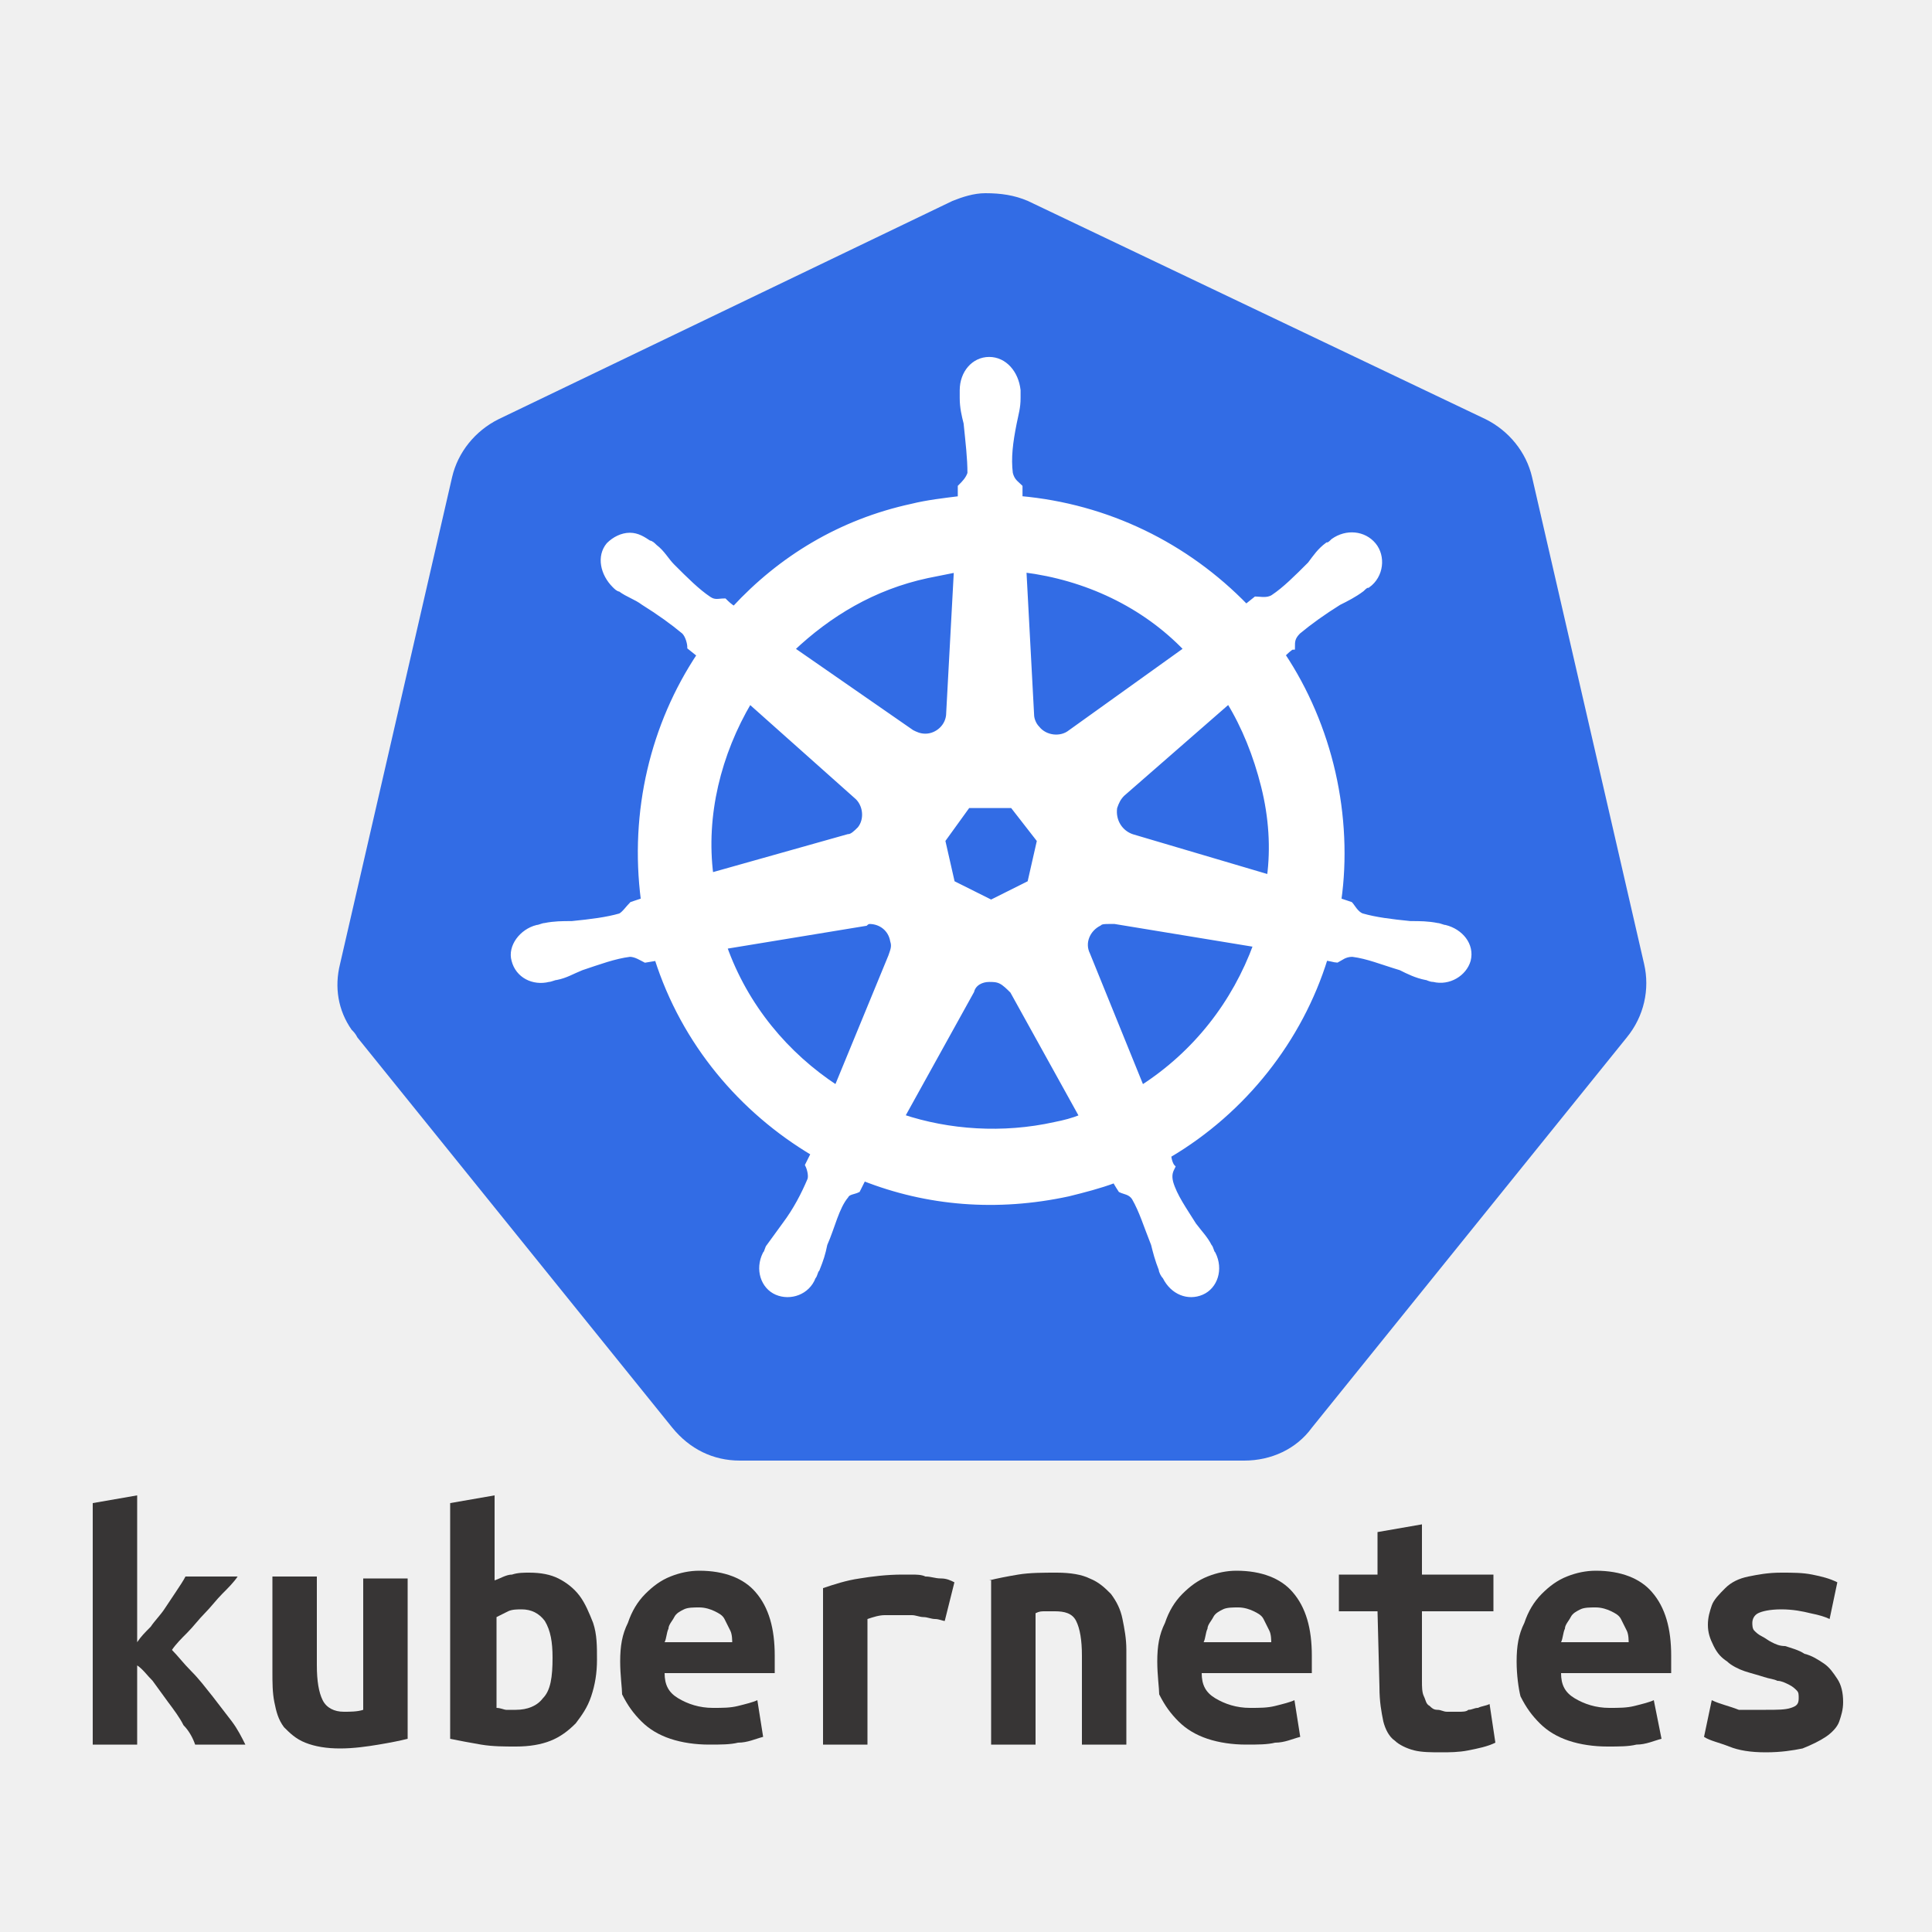
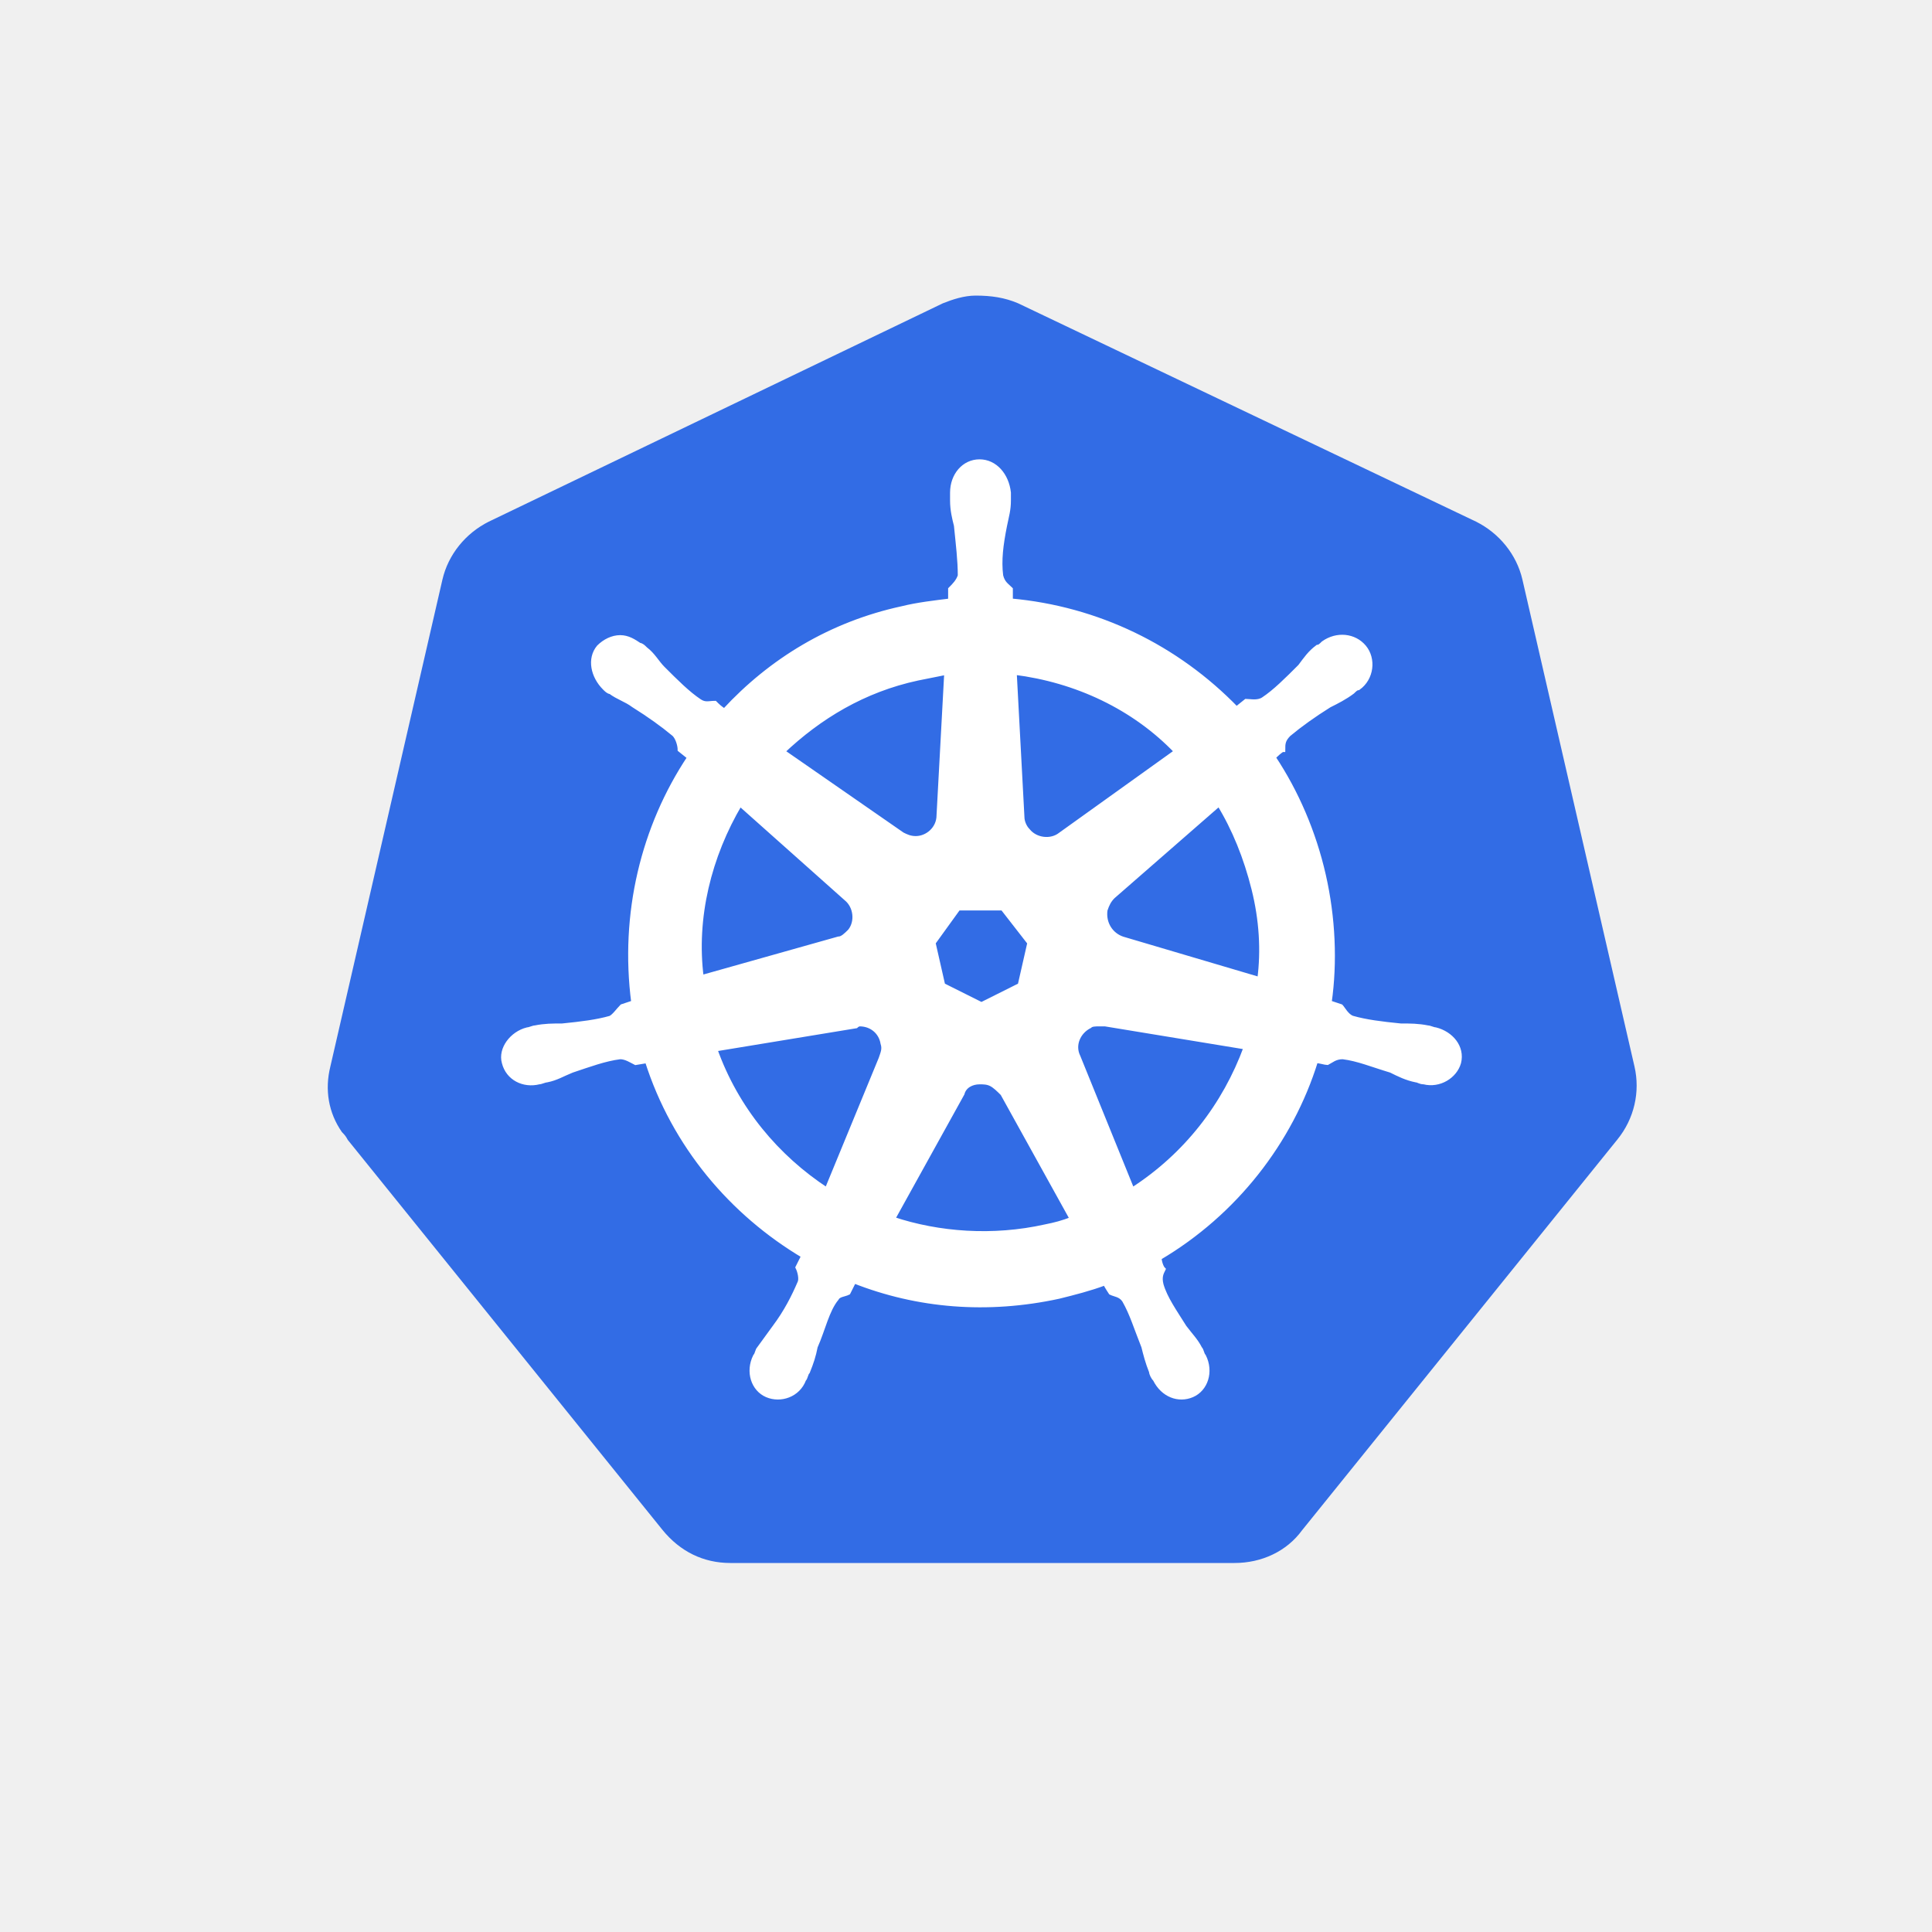
- <svg xmlns="http://www.w3.org/2000/svg" version="1.1" x="0px" y="0px" viewBox="0 0 100 100" style="enable-background:new 0 0 100 100;" xml:space="preserve">
+ <svg xmlns="http://www.w3.org/2000/svg" version="1.1" id="Layer_1" x="0px" y="0px" viewBox="0 0 100 100" style="enable-background:new 0 0 100 100;" xml:space="preserve">
  <style type="text/css">
- 	.st0{fill:#95A5A6;}
- 	.st1{fill:#0075A8;}
- 	.st2{fill:#0EB7ED;}
- 	.st3{fill:#D3EDF1;}
- 	.st4{fill:none;stroke:#000000;stroke-width:0.5;stroke-miterlimit:10;}
- 	.st5{fill:#394D54;}
- 	.st6{fill:#39B7E1;}
- 	.st7{fill:#FFFFFF;}
- 	.st8{fill:#336EE5;}
- 	.st9{fill:none;stroke:#FFFFFF;stroke-width:0.274;}
- 	.st10{fill:#373535;}
- 	.st11{fill:#0074AA;}
- 	.st12{fill:#00C8FA;}
- 	.st13{fill:#00A9D2;}
- 	.st14{fill:#326CE5;}
- 	.st15{fill:#FFFFFF;stroke:#FFFFFF;stroke-width:0.25;}
- 	.st16{opacity:0.5;fill:#0EB7ED;}
+ 	.st0{fill:#326CE5;}
+ 	.st1{fill:#FFFFFF;stroke:#FFFFFF;stroke-width:0.25;}
</style>
  <g id="Layer_2">
</g>
-   <g id="Layer_1">
-     <g>
-       <path id="path254_1_" class="st10" d="M7.1,85c0.2-0.3,0.4-0.5,0.7-0.8c0.2-0.3,0.5-0.6,0.7-0.9c0.2-0.3,0.4-0.6,0.6-0.9    c0.2-0.3,0.4-0.6,0.5-0.8h2.7c-0.2,0.3-0.5,0.6-0.8,0.9c-0.3,0.3-0.6,0.7-0.9,1c-0.3,0.3-0.6,0.7-0.9,1c-0.3,0.3-0.6,0.6-0.8,0.9    c0.3,0.3,0.6,0.7,1,1.1c0.4,0.4,0.7,0.8,1.1,1.3c0.3,0.4,0.7,0.9,1,1.3c0.3,0.4,0.5,0.8,0.7,1.2h-2.6c-0.1-0.3-0.3-0.7-0.6-1    c-0.2-0.4-0.5-0.8-0.8-1.2c-0.3-0.4-0.5-0.7-0.8-1.1c-0.3-0.3-0.5-0.6-0.8-0.8v4.1H4.8V77.8l2.3-0.4V85L7.1,85z" />
-       <path id="path256_1_" class="st10" d="M21.1,90c-0.4,0.1-0.9,0.2-1.5,0.3c-0.6,0.1-1.3,0.2-2,0.2c-0.7,0-1.3-0.1-1.8-0.3    c-0.5-0.2-0.8-0.5-1.1-0.8c-0.3-0.4-0.4-0.8-0.5-1.3c-0.1-0.5-0.1-1-0.1-1.6v-4.9h2.3v4.6c0,0.8,0.1,1.4,0.3,1.8    c0.2,0.4,0.6,0.6,1.1,0.6c0.3,0,0.7,0,1-0.1v-6.8h2.3L21.1,90L21.1,90z" />
-       <path id="path258_1_" class="st10" d="M28.6,85.8c0-0.8-0.1-1.4-0.4-1.9c-0.3-0.4-0.7-0.6-1.2-0.6c-0.2,0-0.5,0-0.7,0.1    c-0.2,0.1-0.4,0.2-0.6,0.3v4.7c0.2,0,0.4,0.1,0.5,0.1c0.2,0,0.4,0,0.5,0c0.6,0,1.1-0.2,1.4-0.6C28.5,87.5,28.6,86.8,28.6,85.8    L28.6,85.8z M30.9,85.9c0,0.7-0.1,1.3-0.3,1.9c-0.2,0.6-0.5,1-0.8,1.4c-0.4,0.4-0.8,0.7-1.3,0.9c-0.5,0.2-1.1,0.3-1.8,0.3    c-0.6,0-1.2,0-1.8-0.1c-0.6-0.1-1.1-0.2-1.6-0.3V77.8l2.3-0.4v4.4c0.3-0.1,0.6-0.3,0.9-0.3c0.3-0.1,0.6-0.1,0.9-0.1    c0.6,0,1.1,0.1,1.5,0.3c0.4,0.2,0.8,0.5,1.1,0.9c0.3,0.4,0.5,0.9,0.7,1.4C30.9,84.6,30.9,85.2,30.9,85.9" />
-       <path id="path260_1_" class="st10" d="M32.1,86c0-0.8,0.1-1.4,0.4-2c0.2-0.6,0.5-1.1,0.9-1.5c0.4-0.4,0.8-0.7,1.3-0.9    c0.5-0.2,1-0.3,1.5-0.3c1.3,0,2.3,0.4,2.9,1.1c0.7,0.8,1,1.9,1,3.3c0,0.1,0,0.3,0,0.5c0,0.2,0,0.3,0,0.4h-5.7c0,0.6,0.2,1,0.7,1.3    c0.5,0.3,1.1,0.5,1.8,0.5c0.5,0,0.9,0,1.3-0.1c0.4-0.1,0.8-0.2,1-0.3l0.3,1.9c-0.4,0.1-0.8,0.3-1.3,0.3c-0.4,0.1-0.9,0.1-1.5,0.1    c-0.7,0-1.4-0.1-2-0.3c-0.6-0.2-1.1-0.5-1.5-0.9c-0.4-0.4-0.7-0.8-1-1.4C32.2,87.4,32.1,86.7,32.1,86L32.1,86z M37.9,85.1    c0-0.2,0-0.5-0.1-0.7c-0.1-0.2-0.2-0.4-0.3-0.6c-0.1-0.2-0.3-0.3-0.5-0.4c-0.2-0.1-0.5-0.2-0.8-0.2c-0.3,0-0.6,0-0.8,0.1    c-0.2,0.1-0.4,0.2-0.5,0.4c-0.1,0.2-0.3,0.4-0.3,0.6c-0.1,0.2-0.1,0.5-0.2,0.7H37.9L37.9,85.1z" />
-       <path id="path262_1_" class="st10" d="M48.9,83.9c-0.1,0-0.3-0.1-0.5-0.1c-0.2,0-0.4-0.1-0.6-0.1c-0.2,0-0.4-0.1-0.6-0.1    c-0.2,0-0.4,0-0.5,0c-0.3,0-0.6,0-0.9,0c-0.3,0-0.6,0.1-0.9,0.2v6.5h-2.3v-8.1c0.6-0.2,1.2-0.4,1.9-0.5c0.6-0.1,1.4-0.2,2.2-0.2    c0.1,0,0.3,0,0.5,0c0.2,0,0.5,0,0.7,0.1c0.3,0,0.5,0.1,0.8,0.1c0.3,0,0.5,0.1,0.7,0.2L48.9,83.9L48.9,83.9z" />
-       <path id="path264_1_" class="st10" d="M51.2,81.8c0.4-0.1,0.9-0.2,1.5-0.3c0.6-0.1,1.3-0.1,2-0.1c0.7,0,1.3,0.1,1.7,0.3    c0.5,0.2,0.8,0.5,1.1,0.8c0.3,0.4,0.5,0.8,0.6,1.3c0.1,0.5,0.2,1,0.2,1.6v4.9H56v-4.6c0-0.8-0.1-1.4-0.3-1.8    c-0.2-0.4-0.6-0.5-1.1-0.5c-0.2,0-0.3,0-0.5,0c-0.2,0-0.3,0-0.5,0.1v6.8h-2.3V81.8z" />
-       <path id="path266_1_" class="st10" d="M59.9,86c0-0.8,0.1-1.4,0.4-2c0.2-0.6,0.5-1.1,0.9-1.5c0.4-0.4,0.8-0.7,1.3-0.9    c0.5-0.2,1-0.3,1.5-0.3c1.3,0,2.3,0.4,2.9,1.1c0.7,0.8,1,1.9,1,3.3c0,0.1,0,0.3,0,0.5c0,0.2,0,0.3,0,0.4h-5.7c0,0.6,0.2,1,0.7,1.3    c0.5,0.3,1.1,0.5,1.8,0.5c0.5,0,0.9,0,1.3-0.1c0.4-0.1,0.8-0.2,1-0.3l0.3,1.9c-0.4,0.1-0.8,0.3-1.3,0.3c-0.4,0.1-0.9,0.1-1.5,0.1    c-0.7,0-1.4-0.1-2-0.3c-0.6-0.2-1.1-0.5-1.5-0.9c-0.4-0.4-0.7-0.8-1-1.4C60,87.4,59.9,86.7,59.9,86L59.9,86z M65.8,85.1    c0-0.2,0-0.5-0.1-0.7c-0.1-0.2-0.2-0.4-0.3-0.6c-0.1-0.2-0.3-0.3-0.5-0.4c-0.2-0.1-0.5-0.2-0.8-0.2c-0.3,0-0.6,0-0.8,0.1    c-0.2,0.1-0.4,0.2-0.5,0.4c-0.1,0.2-0.3,0.4-0.3,0.6c-0.1,0.2-0.1,0.5-0.2,0.7H65.8z" />
-       <path id="path268_1_" class="st10" d="M71.3,83.4h-2v-1.9h2v-2.2l2.3-0.4v2.6h3.7v1.9h-3.7V87c0,0.3,0,0.6,0.1,0.8    c0.1,0.2,0.1,0.4,0.3,0.5c0.1,0.1,0.2,0.2,0.4,0.2c0.2,0,0.3,0.1,0.5,0.1c0.2,0,0.4,0,0.6,0c0.2,0,0.4,0,0.5-0.1    c0.2,0,0.3-0.1,0.5-0.1c0.2-0.1,0.4-0.1,0.6-0.2l0.3,2c-0.4,0.2-0.9,0.3-1.4,0.4c-0.5,0.1-1,0.1-1.4,0.1c-0.5,0-1,0-1.4-0.1    c-0.4-0.1-0.8-0.3-1-0.5c-0.3-0.2-0.5-0.6-0.6-1c-0.1-0.5-0.2-1-0.2-1.8L71.3,83.4L71.3,83.4z" />
-       <path id="path270_1_" class="st10" d="M78.5,86c0-0.8,0.1-1.4,0.4-2c0.2-0.6,0.5-1.1,0.9-1.5c0.4-0.4,0.8-0.7,1.3-0.9    c0.5-0.2,1-0.3,1.5-0.3c1.3,0,2.3,0.4,2.9,1.1c0.7,0.8,1,1.9,1,3.3c0,0.1,0,0.3,0,0.5c0,0.2,0,0.3,0,0.4h-5.7c0,0.6,0.2,1,0.7,1.3    c0.5,0.3,1.1,0.5,1.8,0.5c0.5,0,0.9,0,1.3-0.1c0.4-0.1,0.8-0.2,1-0.3L86,90c-0.4,0.1-0.8,0.3-1.3,0.3c-0.4,0.1-0.9,0.1-1.5,0.1    c-0.7,0-1.4-0.1-2-0.3c-0.6-0.2-1.1-0.5-1.5-0.9c-0.4-0.4-0.7-0.8-1-1.4C78.6,87.4,78.5,86.7,78.5,86L78.5,86z M84.3,85.1    c0-0.2,0-0.5-0.1-0.7c-0.1-0.2-0.2-0.4-0.3-0.6c-0.1-0.2-0.3-0.3-0.5-0.4c-0.2-0.1-0.5-0.2-0.8-0.2c-0.3,0-0.6,0-0.8,0.1    c-0.2,0.1-0.4,0.2-0.5,0.4c-0.1,0.2-0.3,0.4-0.3,0.6c-0.1,0.2-0.1,0.5-0.2,0.7H84.3L84.3,85.1z" />
-       <path id="path272_1_" class="st10" d="M91.4,88.5c0.6,0,1,0,1.3-0.1c0.3-0.1,0.4-0.2,0.4-0.5c0-0.2,0-0.3-0.1-0.4    c-0.1-0.1-0.2-0.2-0.4-0.3c-0.2-0.1-0.4-0.2-0.6-0.2c-0.2-0.1-0.4-0.1-0.7-0.2c-0.3-0.1-0.7-0.2-1-0.3c-0.3-0.1-0.7-0.3-0.9-0.5    c-0.3-0.2-0.5-0.4-0.7-0.8s-0.3-0.7-0.3-1.1c0-0.4,0.1-0.7,0.2-1c0.1-0.3,0.4-0.6,0.7-0.9s0.7-0.5,1.2-0.6c0.5-0.1,1-0.2,1.7-0.2    c0.6,0,1.1,0,1.6,0.1c0.5,0.1,0.9,0.2,1.3,0.4l-0.4,1.9c-0.2-0.1-0.5-0.2-1-0.3c-0.4-0.1-0.9-0.2-1.5-0.2c-0.6,0-1,0.1-1.2,0.2    c-0.2,0.1-0.3,0.3-0.3,0.5c0,0.1,0,0.3,0.1,0.4c0.1,0.1,0.2,0.2,0.4,0.3c0.2,0.1,0.3,0.2,0.5,0.3c0.2,0.1,0.4,0.2,0.7,0.2    c0.3,0.1,0.7,0.2,1,0.4c0.4,0.1,0.7,0.3,1,0.5c0.3,0.2,0.5,0.5,0.7,0.8c0.2,0.3,0.3,0.7,0.3,1.2c0,0.4-0.1,0.7-0.2,1    c-0.1,0.3-0.4,0.6-0.7,0.8c-0.3,0.2-0.7,0.4-1.2,0.6c-0.5,0.1-1.1,0.2-1.9,0.2c-0.8,0-1.4-0.1-1.9-0.3c-0.5-0.2-1-0.3-1.3-0.5    l0.4-1.9c0.4,0.2,0.9,0.3,1.4,0.5C90.4,88.5,90.9,88.5,91.4,88.5" />
-     </g>
-     <g id="layer1">
-       <g id="g3052">
-         <path id="path3055" class="st14" d="M51,10c-0.6,0-1.2,0.2-1.7,0.4L25.8,21.7c-1.2,0.6-2.1,1.7-2.4,3l-5.8,25.2     c-0.3,1.2-0.1,2.4,0.6,3.4c0.1,0.1,0.2,0.2,0.3,0.4l16.3,20.2c0.9,1.1,2.1,1.7,3.5,1.7l26.1,0c1.4,0,2.7-0.6,3.5-1.7l16.3-20.2     c0.9-1.1,1.2-2.5,0.9-3.8l-5.8-25.2c-0.3-1.3-1.2-2.4-2.4-3L53.2,10.4C52.5,10.1,51.8,10,51,10z" />
-         <path id="path3059" class="st15" d="M51.2,18.6c-0.8,0-1.4,0.7-1.4,1.6c0,0,0,0,0,0c0,0.1,0,0.3,0,0.4c0,0.5,0.1,0.9,0.2,1.3     c0.1,1,0.2,1.8,0.2,2.6c-0.1,0.3-0.3,0.5-0.5,0.7l0,0.6c-0.8,0.1-1.7,0.2-2.5,0.4c-3.7,0.8-6.8,2.7-9.2,5.3     c-0.2-0.1-0.4-0.3-0.5-0.4c-0.3,0-0.5,0.1-0.8-0.1c-0.6-0.4-1.2-1-1.9-1.7c-0.3-0.3-0.5-0.7-0.9-1c-0.1-0.1-0.2-0.2-0.3-0.2     c-0.3-0.2-0.6-0.4-1-0.4c-0.4,0-0.8,0.2-1.1,0.5c-0.5,0.6-0.3,1.5,0.3,2.1c0,0,0,0,0,0c0.1,0.1,0.2,0.2,0.3,0.2     c0.4,0.3,0.8,0.4,1.2,0.7c0.8,0.5,1.5,1,2.1,1.5c0.2,0.2,0.3,0.6,0.3,0.8l0.5,0.4c-2.4,3.6-3.5,8.1-2.9,12.7l-0.6,0.2     c-0.2,0.2-0.4,0.5-0.6,0.6c-0.7,0.2-1.5,0.3-2.5,0.4c-0.5,0-0.9,0-1.4,0.1c-0.1,0-0.3,0.1-0.4,0.1c0,0,0,0,0,0c0,0,0,0,0,0     c-0.8,0.2-1.4,1-1.2,1.7c0.2,0.8,1,1.2,1.8,1c0,0,0,0,0,0c0,0,0,0,0,0c0.1,0,0.3-0.1,0.4-0.1c0.5-0.1,0.8-0.3,1.3-0.5     c0.9-0.3,1.7-0.6,2.5-0.7c0.3,0,0.6,0.2,0.8,0.3l0.6-0.1c1.4,4.4,4.4,7.9,8.1,10.1l-0.3,0.6c0.1,0.2,0.2,0.6,0.1,0.8     c-0.3,0.7-0.7,1.5-1.3,2.3c-0.3,0.4-0.5,0.7-0.8,1.1c-0.1,0.1-0.1,0.3-0.2,0.4c-0.4,0.8-0.1,1.7,0.6,2c0.7,0.3,1.6,0,1.9-0.8     c0,0,0,0,0,0c0,0,0,0,0,0c0.1-0.1,0.1-0.3,0.2-0.4c0.2-0.5,0.3-0.8,0.4-1.3c0.4-0.9,0.6-1.9,1.1-2.5c0.1-0.2,0.4-0.2,0.6-0.3     l0.3-0.6c3.3,1.3,6.9,1.6,10.6,0.8c0.8-0.2,1.6-0.4,2.4-0.7c0.1,0.2,0.3,0.5,0.3,0.5c0.2,0.1,0.5,0.1,0.7,0.4     c0.4,0.7,0.6,1.4,1,2.4c0.1,0.4,0.2,0.8,0.4,1.3c0,0.1,0.1,0.3,0.2,0.4c0.4,0.8,1.2,1.1,1.9,0.8c0.7-0.3,1-1.2,0.6-2     c-0.1-0.1-0.1-0.3-0.2-0.4c-0.2-0.4-0.5-0.7-0.8-1.1c-0.5-0.8-1-1.5-1.2-2.2c-0.1-0.4,0-0.6,0.1-0.8c-0.1-0.1-0.2-0.4-0.2-0.6     c3.9-2.3,6.8-6,8.1-10.2c0.2,0,0.5,0.1,0.6,0.1c0.2-0.1,0.4-0.3,0.8-0.3c0.8,0.1,1.5,0.4,2.5,0.7c0.4,0.2,0.8,0.4,1.3,0.5     c0.1,0,0.2,0.1,0.4,0.1c0,0,0,0,0,0c0,0,0,0,0,0c0.8,0.2,1.6-0.3,1.8-1c0.2-0.8-0.4-1.5-1.2-1.7c-0.1,0-0.3-0.1-0.4-0.1     c-0.5-0.1-0.9-0.1-1.4-0.1c-1-0.1-1.8-0.2-2.5-0.4c-0.3-0.1-0.5-0.5-0.6-0.6l-0.6-0.2c0.3-2.1,0.2-4.4-0.3-6.6     c-0.5-2.2-1.4-4.3-2.6-6.1c0.1-0.1,0.4-0.4,0.5-0.4c0-0.3,0-0.5,0.3-0.8c0.6-0.5,1.3-1,2.1-1.5c0.4-0.2,0.8-0.4,1.2-0.7     c0.1-0.1,0.2-0.2,0.3-0.2c0.7-0.5,0.8-1.5,0.3-2.1S69.7,27.5,69,28c-0.1,0.1-0.2,0.2-0.3,0.2c-0.4,0.3-0.6,0.6-0.9,1     c-0.7,0.7-1.3,1.3-1.9,1.7c-0.3,0.2-0.7,0.1-0.9,0.1l-0.5,0.4c-3.1-3.2-7.2-5.2-11.7-5.6c0-0.2,0-0.5,0-0.6     c-0.2-0.2-0.4-0.3-0.5-0.7c-0.1-0.8,0-1.6,0.2-2.6c0.1-0.5,0.2-0.8,0.2-1.3c0-0.1,0-0.3,0-0.4C52.6,19.3,52,18.6,51.2,18.6     L51.2,18.6z M49.5,29.5l-0.4,7.4l0,0c0,0.7-0.6,1.2-1.2,1.2c-0.3,0-0.5-0.1-0.7-0.2l0,0L41,33.6c1.9-1.8,4.2-3.2,7-3.8     C48.5,29.7,49,29.6,49.5,29.5z M53,29.5c3.2,0.4,6.2,1.8,8.4,4.1l-6,4.3l0,0c-0.5,0.4-1.3,0.3-1.7-0.2c-0.2-0.2-0.3-0.5-0.3-0.7     l0,0L53,29.5z M38.8,36.3l5.5,4.9l0,0c0.5,0.4,0.6,1.2,0.2,1.7c-0.2,0.2-0.4,0.4-0.6,0.4l0,0l-7.1,2C36.4,42.2,37.2,39,38.8,36.3     z M63.6,36.3c0.8,1.3,1.4,2.8,1.8,4.4c0.4,1.6,0.5,3.2,0.3,4.7l-7.1-2.1l0,0c-0.6-0.2-1-0.8-0.9-1.5c0.1-0.3,0.2-0.5,0.4-0.7l0,0     L63.6,36.3L63.6,36.3z M50.1,41.7h2.3l1.4,1.8l-0.5,2.2l-2,1l-2-1l-0.5-2.2L50.1,41.7z M57.4,47.7c0.1,0,0.2,0,0.3,0l0,0l7.3,1.2     c-1.1,3-3.1,5.6-5.9,7.4l-2.8-6.9l0,0c-0.3-0.6,0-1.3,0.6-1.6C57,47.7,57.2,47.7,57.4,47.7L57.4,47.7z M45,47.7     c0.6,0,1.1,0.4,1.2,1c0.1,0.3,0,0.5-0.1,0.8l0,0l-2.8,6.8c-2.6-1.7-4.7-4.2-5.8-7.3l7.3-1.2l0,0C44.9,47.7,45,47.7,45,47.7     L45,47.7z M51.2,50.7c0.2,0,0.4,0,0.6,0.1c0.2,0.1,0.4,0.3,0.6,0.5h0l3.6,6.5c-0.5,0.2-0.9,0.3-1.4,0.4c-2.7,0.6-5.5,0.4-7.9-0.4     l3.6-6.5h0C50.4,50.9,50.8,50.7,51.2,50.7z" />
+   <g>
+     <g id="Layer_1_1_">
+       <g id="layer1">
+         <g id="g3052">
+           <path id="path3055" class="st0" d="M50.5,15.3c-0.6,0-1.2,0.2-1.7,0.4L25.3,27c-1.2,0.6-2.1,1.7-2.4,3l-5.8,25.2      c-0.3,1.2-0.1,2.4,0.6,3.4c0.1,0.1,0.2,0.2,0.3,0.4l16.3,20.2c0.9,1.1,2.1,1.7,3.5,1.7h26.1c1.4,0,2.7-0.6,3.5-1.7L83.7,59      c0.9-1.1,1.2-2.5,0.9-3.8L78.8,30c-0.3-1.3-1.2-2.4-2.4-3L52.7,15.7C52,15.4,51.3,15.3,50.5,15.3z" />
+           <path id="path3059" class="st1" d="M50.7,23.9c-0.8,0-1.4,0.7-1.4,1.6l0,0c0,0.1,0,0.3,0,0.4c0,0.5,0.1,0.9,0.2,1.3      c0.1,1,0.2,1.8,0.2,2.6c-0.1,0.3-0.3,0.5-0.5,0.7v0.6c-0.8,0.1-1.7,0.2-2.5,0.4c-3.7,0.8-6.8,2.7-9.2,5.3      c-0.2-0.1-0.4-0.3-0.5-0.4c-0.3,0-0.5,0.1-0.8-0.1c-0.6-0.4-1.2-1-1.9-1.7c-0.3-0.3-0.5-0.7-0.9-1c-0.1-0.1-0.2-0.2-0.3-0.2      c-0.3-0.2-0.6-0.4-1-0.4s-0.8,0.2-1.1,0.5c-0.5,0.6-0.3,1.5,0.3,2.1l0,0c0.1,0.1,0.2,0.2,0.3,0.2c0.4,0.3,0.8,0.4,1.2,0.7      c0.8,0.5,1.5,1,2.1,1.5c0.2,0.2,0.3,0.6,0.3,0.8l0.5,0.4c-2.4,3.6-3.5,8.1-2.9,12.7l-0.6,0.2c-0.2,0.2-0.4,0.5-0.6,0.6      c-0.7,0.2-1.5,0.3-2.5,0.4c-0.5,0-0.9,0-1.4,0.1c-0.1,0-0.3,0.1-0.4,0.1l0,0l0,0c-0.8,0.2-1.4,1-1.2,1.7c0.2,0.8,1,1.2,1.8,1      l0,0l0,0c0.1,0,0.3-0.1,0.4-0.1c0.5-0.1,0.8-0.3,1.3-0.5c0.9-0.3,1.7-0.6,2.5-0.7c0.3,0,0.6,0.2,0.8,0.3l0.6-0.1      c1.4,4.4,4.4,7.9,8.1,10.1l-0.3,0.6c0.1,0.2,0.2,0.6,0.1,0.8c-0.3,0.7-0.7,1.5-1.3,2.3c-0.3,0.4-0.5,0.7-0.8,1.1      c-0.1,0.1-0.1,0.3-0.2,0.4c-0.4,0.8-0.1,1.7,0.6,2c0.7,0.3,1.6,0,1.9-0.8l0,0l0,0c0.1-0.1,0.1-0.3,0.2-0.4      c0.2-0.5,0.3-0.8,0.4-1.3c0.4-0.9,0.6-1.9,1.1-2.5c0.1-0.2,0.4-0.2,0.6-0.3l0.3-0.6c3.3,1.3,6.9,1.6,10.6,0.8      c0.8-0.2,1.6-0.4,2.4-0.7c0.1,0.2,0.3,0.5,0.3,0.5c0.2,0.1,0.5,0.1,0.7,0.4c0.4,0.7,0.6,1.4,1,2.4c0.1,0.4,0.2,0.8,0.4,1.3      c0,0.1,0.1,0.3,0.2,0.4c0.4,0.8,1.2,1.1,1.9,0.8c0.7-0.3,1-1.2,0.6-2c-0.1-0.1-0.1-0.3-0.2-0.4c-0.2-0.4-0.5-0.7-0.8-1.1      c-0.5-0.8-1-1.5-1.2-2.2c-0.1-0.4,0-0.6,0.1-0.8c-0.1-0.1-0.2-0.4-0.2-0.6c3.9-2.3,6.8-6,8.1-10.2c0.2,0,0.5,0.1,0.6,0.1      c0.2-0.1,0.4-0.3,0.8-0.3c0.8,0.1,1.5,0.4,2.5,0.7c0.4,0.2,0.8,0.4,1.3,0.5c0.1,0,0.2,0.1,0.4,0.1l0,0l0,0      c0.8,0.2,1.6-0.3,1.8-1c0.2-0.8-0.4-1.5-1.2-1.7c-0.1,0-0.3-0.1-0.4-0.1c-0.5-0.1-0.9-0.1-1.4-0.1c-1-0.1-1.8-0.2-2.5-0.4      c-0.3-0.1-0.5-0.5-0.6-0.6l-0.6-0.2c0.3-2.1,0.2-4.4-0.3-6.6c-0.5-2.2-1.4-4.3-2.6-6.1c0.1-0.1,0.4-0.4,0.5-0.4      c0-0.3,0-0.5,0.3-0.8c0.6-0.5,1.3-1,2.1-1.5c0.4-0.2,0.8-0.4,1.2-0.7c0.1-0.1,0.2-0.2,0.3-0.2c0.7-0.5,0.8-1.5,0.3-2.1      c-0.5-0.6-1.4-0.7-2.1-0.2c-0.1,0.1-0.2,0.2-0.3,0.2c-0.4,0.3-0.6,0.6-0.9,1c-0.7,0.7-1.3,1.3-1.9,1.7c-0.3,0.2-0.7,0.1-0.9,0.1      L64,36.7c-3.1-3.2-7.2-5.2-11.7-5.6c0-0.2,0-0.5,0-0.6c-0.2-0.2-0.4-0.3-0.5-0.7c-0.1-0.8,0-1.6,0.2-2.6      c0.1-0.5,0.2-0.8,0.2-1.3c0-0.1,0-0.3,0-0.4C52.1,24.6,51.5,23.9,50.7,23.9L50.7,23.9z M49,34.8l-0.4,7.4l0,0      c0,0.7-0.6,1.2-1.2,1.2c-0.3,0-0.5-0.1-0.7-0.2l0,0l-6.2-4.3c1.9-1.8,4.2-3.2,7-3.8C48,35,48.5,34.9,49,34.8z M52.5,34.8      c3.2,0.4,6.2,1.8,8.4,4.1l-6,4.3l0,0c-0.5,0.4-1.3,0.3-1.7-0.2c-0.2-0.2-0.3-0.5-0.3-0.7l0,0L52.5,34.8z M38.3,41.6l5.5,4.9l0,0      c0.5,0.4,0.6,1.2,0.2,1.7c-0.2,0.2-0.4,0.4-0.6,0.4l0,0l-7.1,2C35.9,47.5,36.7,44.3,38.3,41.6z M63.1,41.6      c0.8,1.3,1.4,2.8,1.8,4.4c0.4,1.6,0.5,3.2,0.3,4.7l-7.1-2.1l0,0c-0.6-0.2-1-0.8-0.9-1.5c0.1-0.3,0.2-0.5,0.4-0.7l0,0L63.1,41.6      L63.1,41.6z M49.6,47h2.3l1.4,1.8L52.8,51l-2,1l-2-1l-0.5-2.2L49.6,47z M56.9,53c0.1,0,0.2,0,0.3,0l0,0l7.3,1.2      c-1.1,3-3.1,5.6-5.9,7.4l-2.8-6.9l0,0c-0.3-0.6,0-1.3,0.6-1.6C56.5,53,56.7,53,56.9,53L56.9,53z M44.5,53c0.6,0,1.1,0.4,1.2,1      c0.1,0.3,0,0.5-0.1,0.8l0,0l-2.8,6.8c-2.6-1.7-4.7-4.2-5.8-7.3l7.3-1.2l0,0C44.4,53,44.5,53,44.5,53L44.5,53z M50.7,56      c0.2,0,0.4,0,0.6,0.1c0.2,0.1,0.4,0.3,0.6,0.5l0,0l3.6,6.5c-0.5,0.2-0.9,0.3-1.4,0.4c-2.7,0.6-5.5,0.4-7.9-0.4l3.6-6.5l0,0      C49.9,56.2,50.3,56,50.7,56z" />
+         </g>
      </g>
    </g>
+     <g id="Layer_3">
+ 	</g>
  </g>
-   <g id="Layer_3">
- </g>
</svg>
